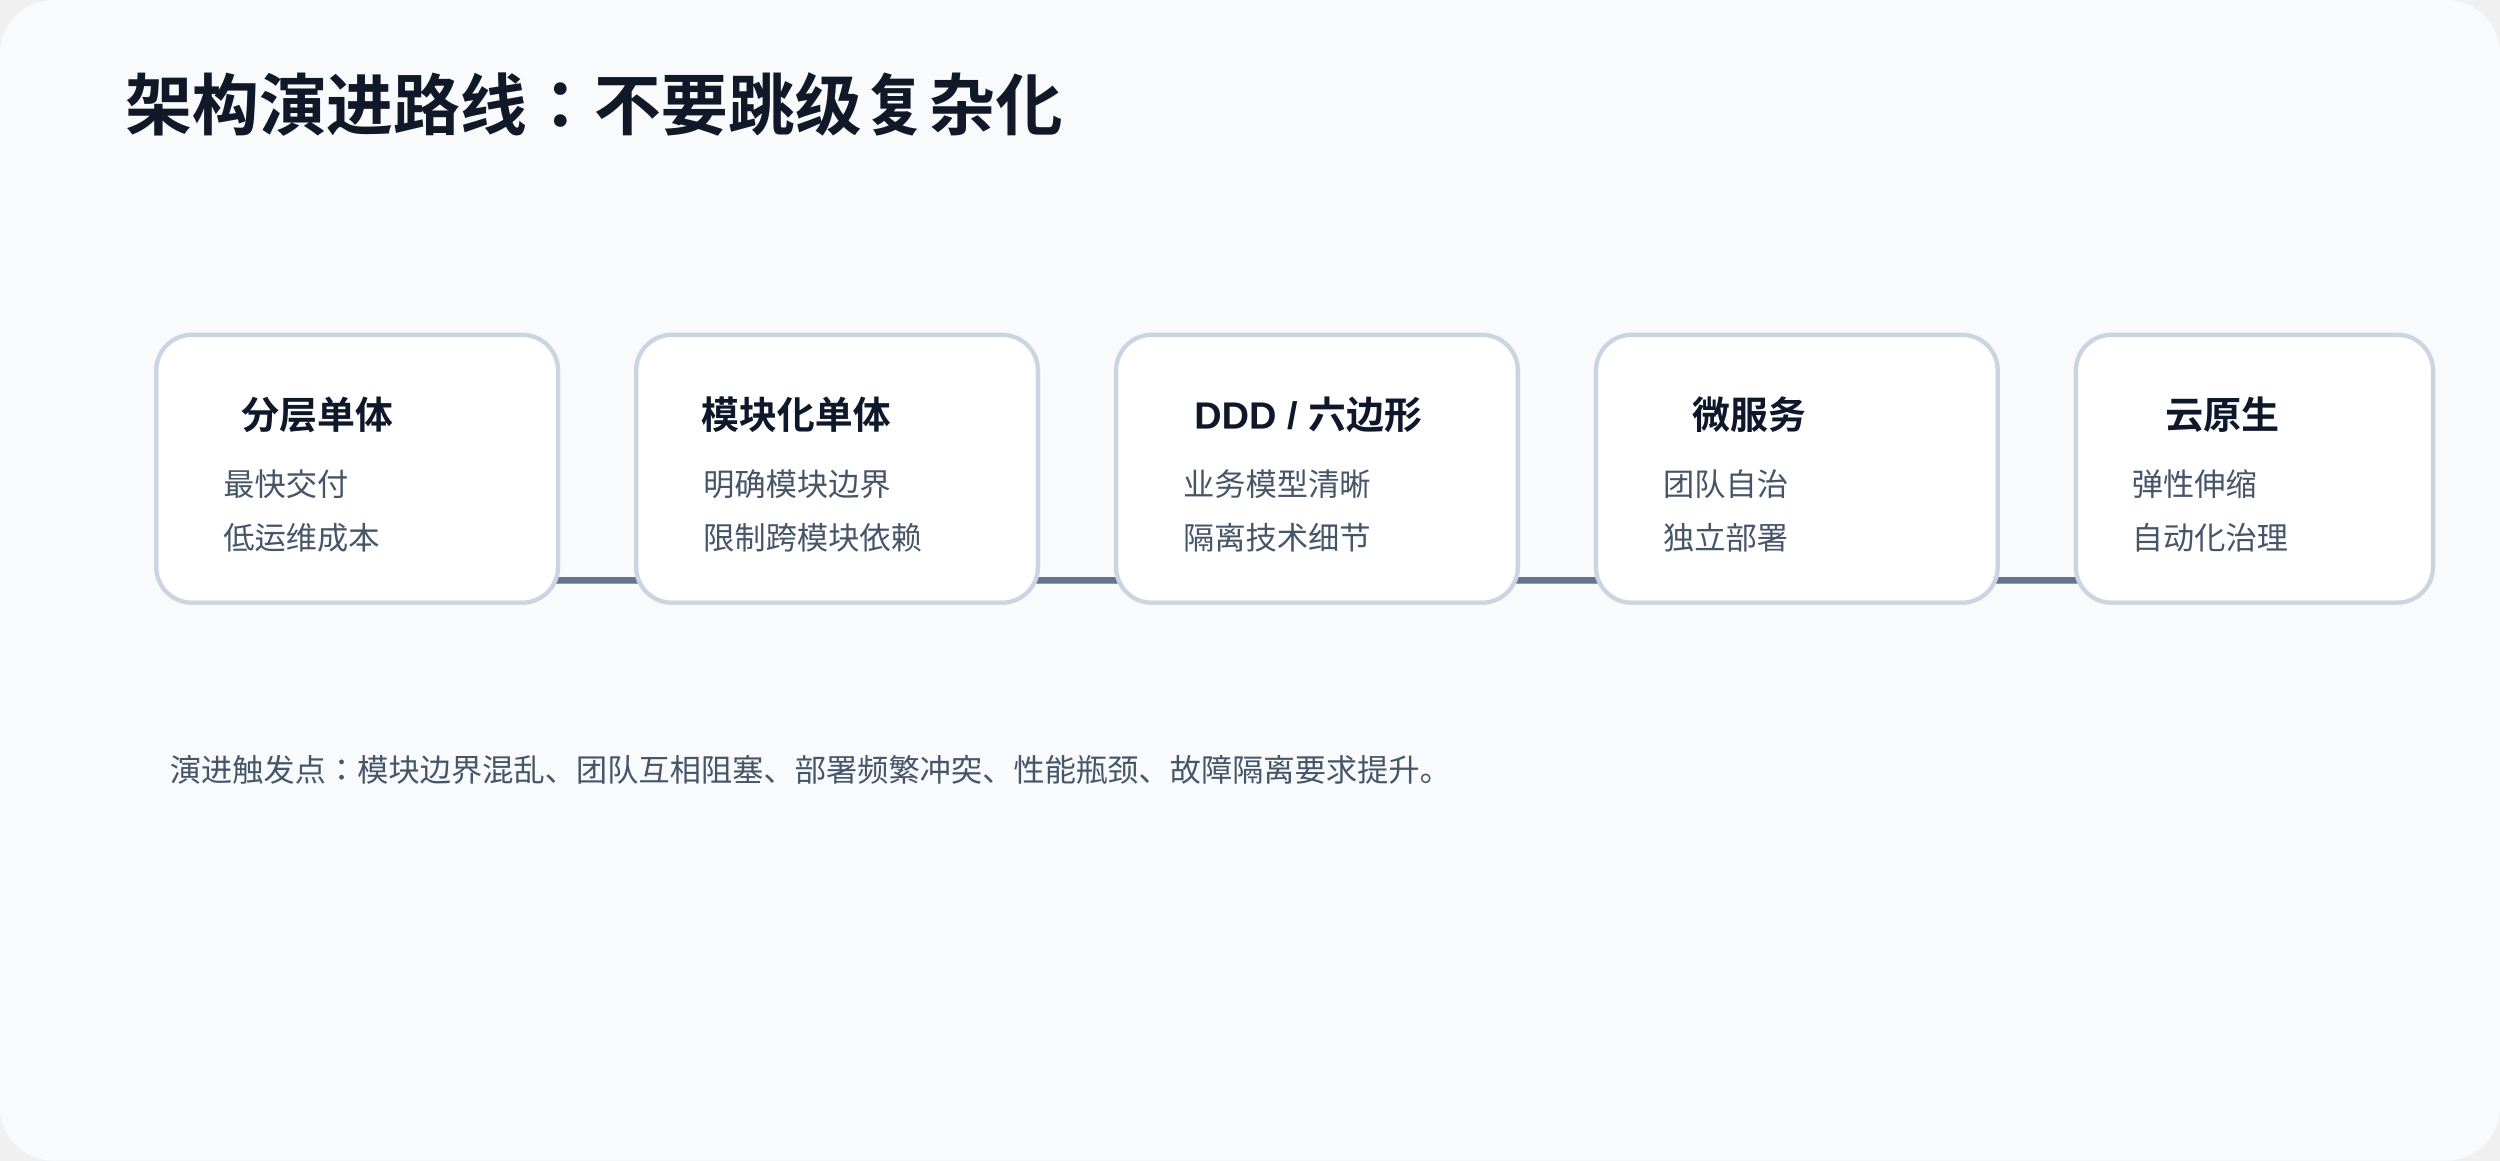
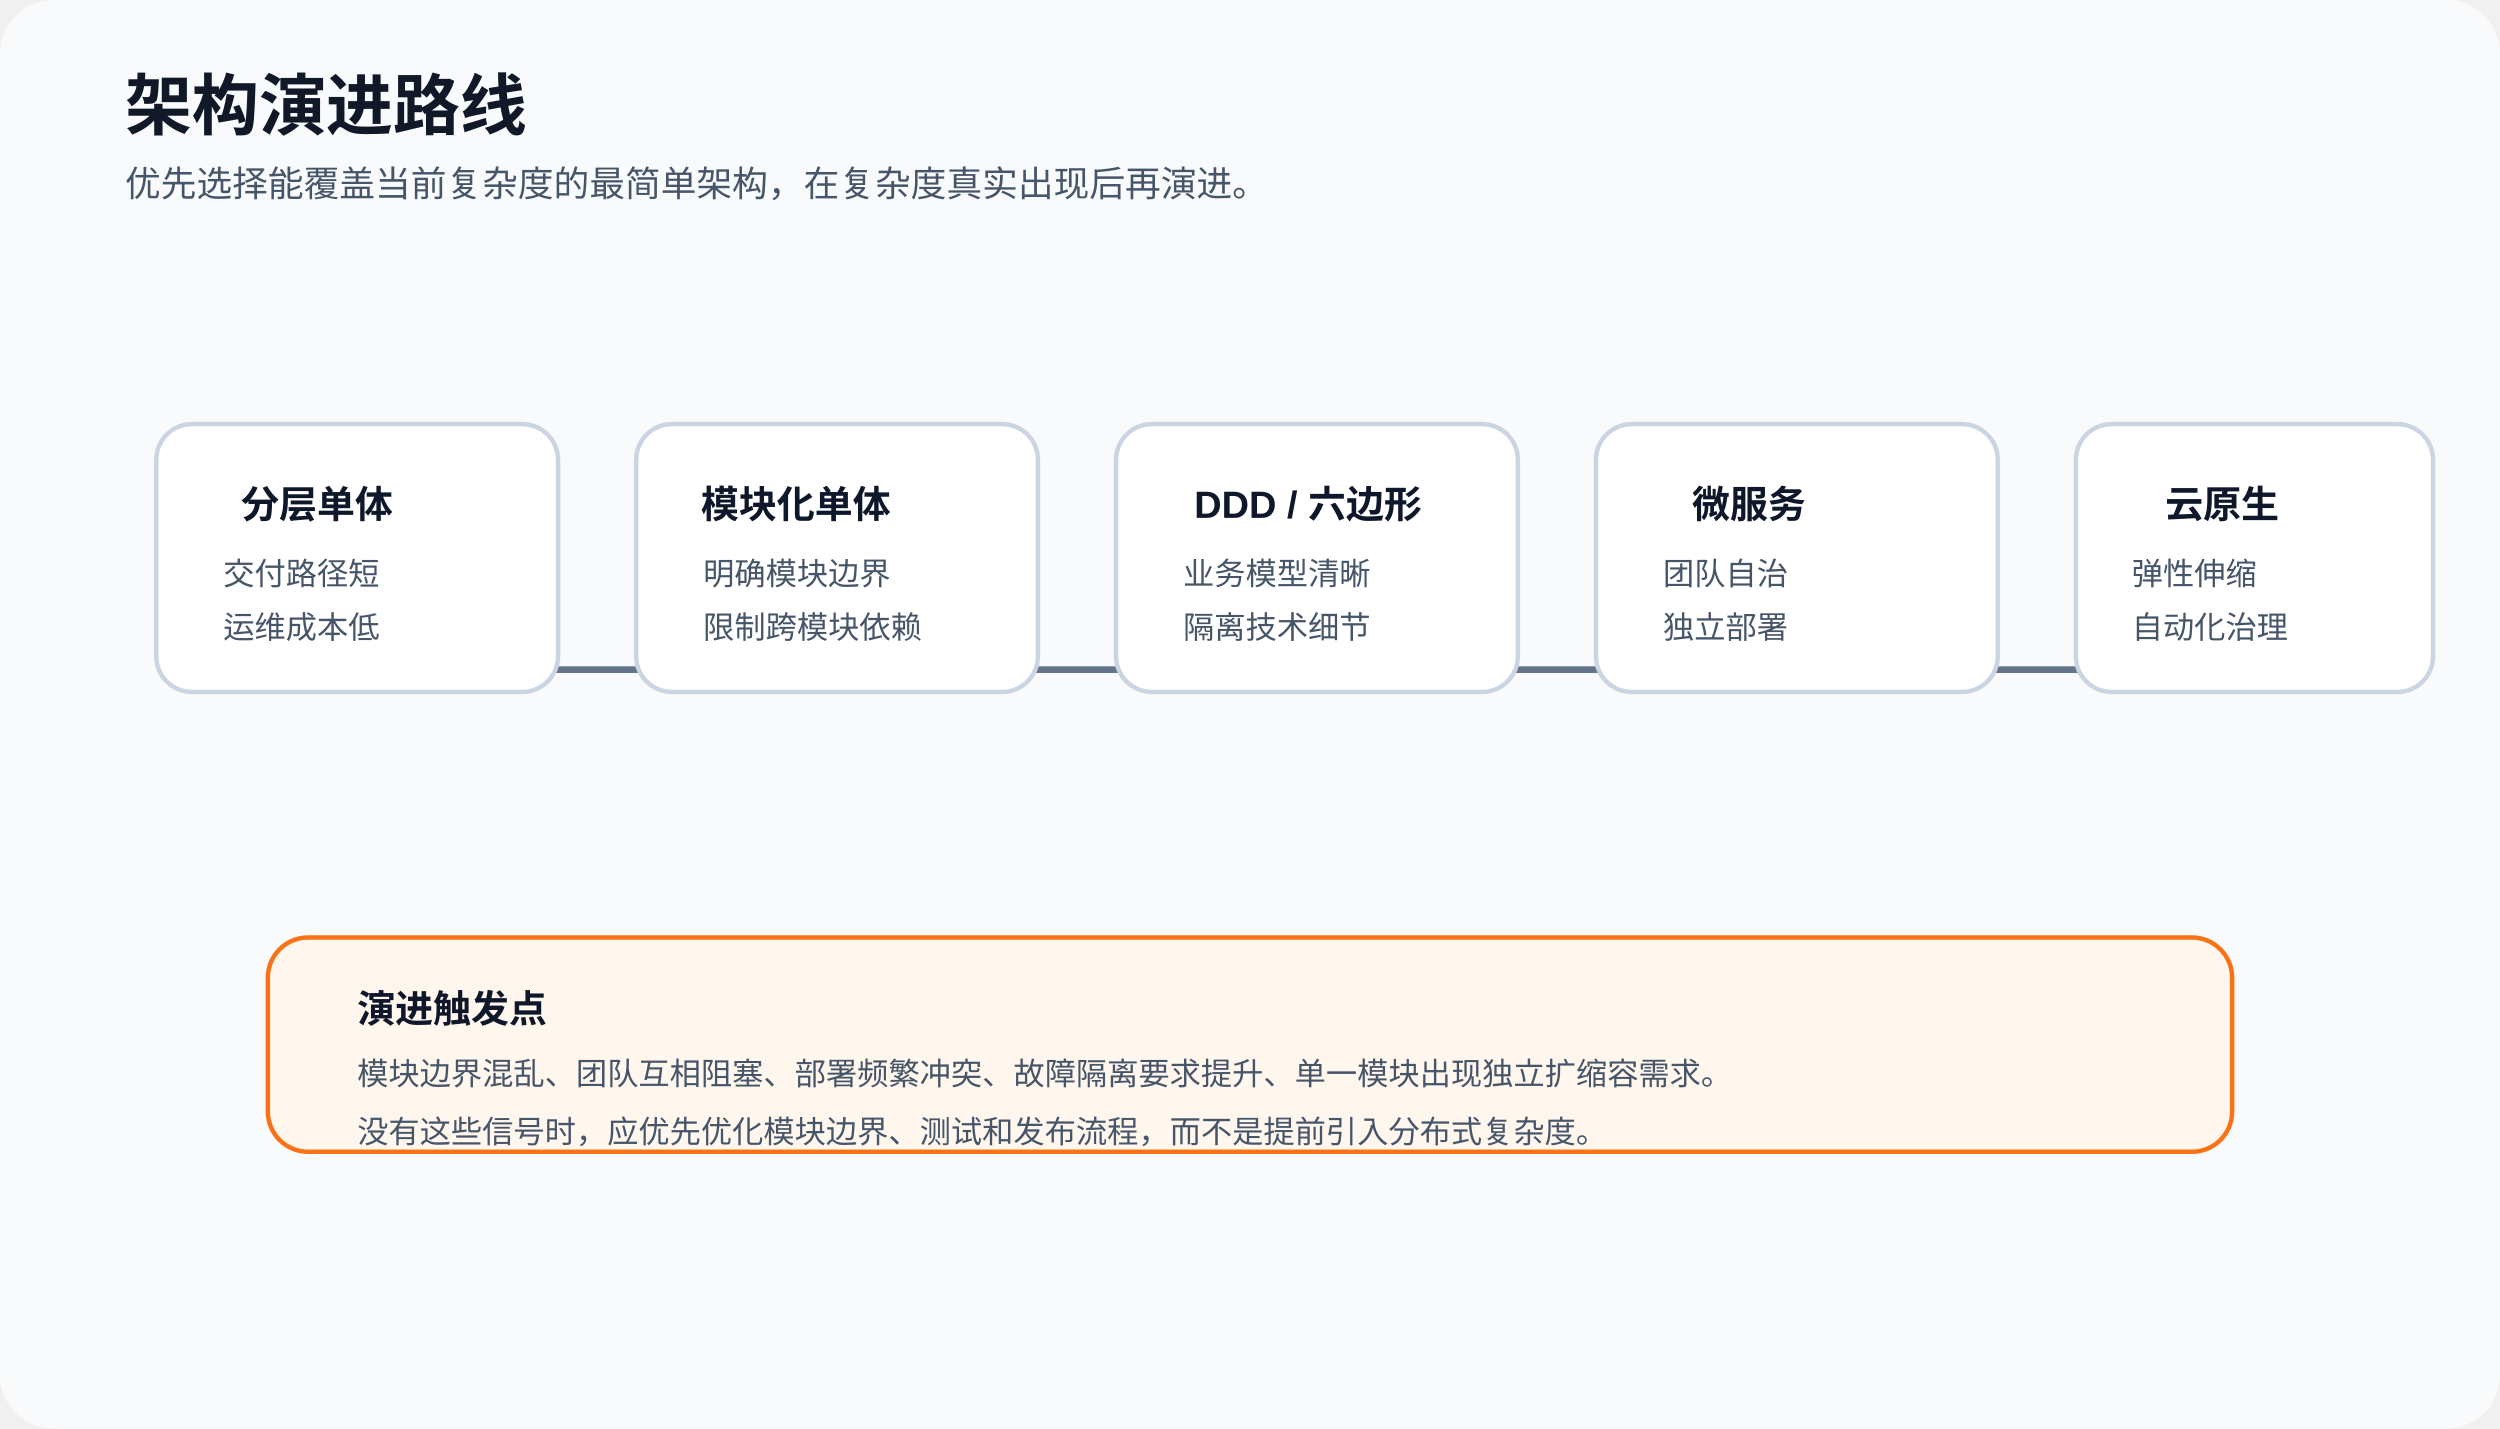
- <svg xmlns="http://www.w3.org/2000/svg" width="1120" height="520" viewBox="0 0 1120 520" role="img" aria-labelledby="title desc">
-   <style>.bg{fill:#f8fafc}.title{font:700 30px Arial,'Microsoft YaHei',sans-serif;fill:#111827}.box{fill:#fff;stroke:#cbd5e1;stroke-width:2}.h{font:700 17px Arial,'Microsoft YaHei',sans-serif;fill:#0f172a}.t{font:14px Arial,'Microsoft YaHei',sans-serif;fill:#475569}.line{stroke:#64748b;stroke-width:3}.arrow{fill:#64748b}</style>
-   <rect class="bg" width="1120" height="520" rx="24" />
-   <text class="title" x="56" y="58">架构演进路线：不要跳级复杂化</text>
-   <line class="line" x1="110" y1="260" x2="990" y2="260" />
-   <polygon class="arrow" points="990,260 974,250 974,270" />
-   <rect class="box" x="70" y="150" width="180" height="120" rx="16" />
-   <text class="h" x="108" y="192">分层单体</text>
-   <text class="t" x="100" y="222">最快交付</text>
-   <text class="t" x="100" y="246">低运维成本</text>
-   <rect class="box" x="285" y="150" width="180" height="120" rx="16" />
-   <text class="h" x="314" y="192">模块化单体</text>
-   <text class="t" x="315" y="222">明确模块边界</text>
-   <text class="t" x="315" y="246">限制跨模块依赖</text>
-   <rect class="box" x="500" y="150" width="180" height="120" rx="16" />
-   <text class="h" x="535" y="192">DDD / 六边形</text>
-   <text class="t" x="530" y="222">业务模型清晰</text>
-   <text class="t" x="530" y="246">隔离技术细节</text>
-   <rect class="box" x="715" y="150" width="180" height="120" rx="16" />
-   <text class="h" x="758" y="192">微服务</text>
-   <text class="t" x="745" y="222">团队自治</text>
-   <text class="t" x="745" y="246">独立部署</text>
-   <rect class="box" x="930" y="150" width="160" height="120" rx="16" />
-   <text class="h" x="970" y="192">云原生</text>
-   <text class="t" x="955" y="222">弹性伸缩</text>
-   <text class="t" x="955" y="246">自动化治理</text>
-   <text class="t" x="76" y="350">演进触发点：模块边界混乱、团队互相阻塞、部署频繁冲突、性能瓶颈、故障隔离要求提升。</text>
+ <svg xmlns="http://www.w3.org/2000/svg" width="1120" height="640" viewBox="0 0 1120 640" role="img" aria-labelledby="title desc">
+   <style>
+     .bg{fill:#f8fafc}.title{font:700 30px Arial,'Microsoft YaHei',sans-serif;fill:#111827}.sub{font:16px Arial,'Microsoft YaHei',sans-serif;fill:#475569}.box{fill:#fff;stroke:#cbd5e1;stroke-width:2}.h{font:700 17px Arial,'Microsoft YaHei',sans-serif;fill:#0f172a}.t{font:14px Arial,'Microsoft YaHei',sans-serif;fill:#475569}.line{stroke:#64748b;stroke-width:3}.arrow{fill:#64748b}.note{fill:#fff7ed;stroke:#f97316;stroke-width:2}
+   </style>
+   <rect class="bg" width="1120" height="640" rx="24" />
+   <text class="title" x="56" y="58">架构演进路线</text>
+   <text class="sub" x="56" y="88">优先选择能覆盖当前复杂度的最简单架构，在复杂度真实出现后再演进。</text>
+   <line class="line" x1="110" y1="300" x2="990" y2="300" />
+   <polygon class="arrow" points="990,300 974,290 974,310" />
+   <rect class="box" x="70" y="190" width="180" height="120" rx="16" />
+   <text class="h" x="108" y="232">分层单体</text>
+   <text class="t" x="100" y="262">交付路径短</text>
+   <text class="t" x="100" y="286">运维成本低</text>
+   <rect class="box" x="285" y="190" width="180" height="120" rx="16" />
+   <text class="h" x="314" y="232">模块化单体</text>
+   <text class="t" x="315" y="262">明确模块边界</text>
+   <text class="t" x="315" y="286">限制跨模块依赖</text>
+   <rect class="box" x="500" y="190" width="180" height="120" rx="16" />
+   <text class="h" x="535" y="232">DDD / 六边形</text>
+   <text class="t" x="530" y="262">业务模型清晰</text>
+   <text class="t" x="530" y="286">隔离技术细节</text>
+   <rect class="box" x="715" y="190" width="180" height="120" rx="16" />
+   <text class="h" x="758" y="232">微服务</text>
+   <text class="t" x="745" y="262">团队自治</text>
+   <text class="t" x="745" y="286">独立部署</text>
+   <rect class="box" x="930" y="190" width="160" height="120" rx="16" />
+   <text class="h" x="970" y="232">云原生</text>
+   <text class="t" x="955" y="262">弹性伸缩</text>
+   <text class="t" x="955" y="286">自动化治理</text>
+   <rect class="note" x="120" y="420" width="880" height="96" rx="18" />
+   <text class="h" x="160" y="458">演进触发点</text>
+   <text class="t" x="160" y="486">模块边界混乱、团队互相阻塞、部署频繁冲突、故障隔离要求提升、单一模块出现独立扩缩容需求。</text>
+   <text class="t" x="160" y="512">没有这些信号时，应优先优化模块边界、测试和发布流程，而不是提前引入分布式复杂度。</text>
</svg>
